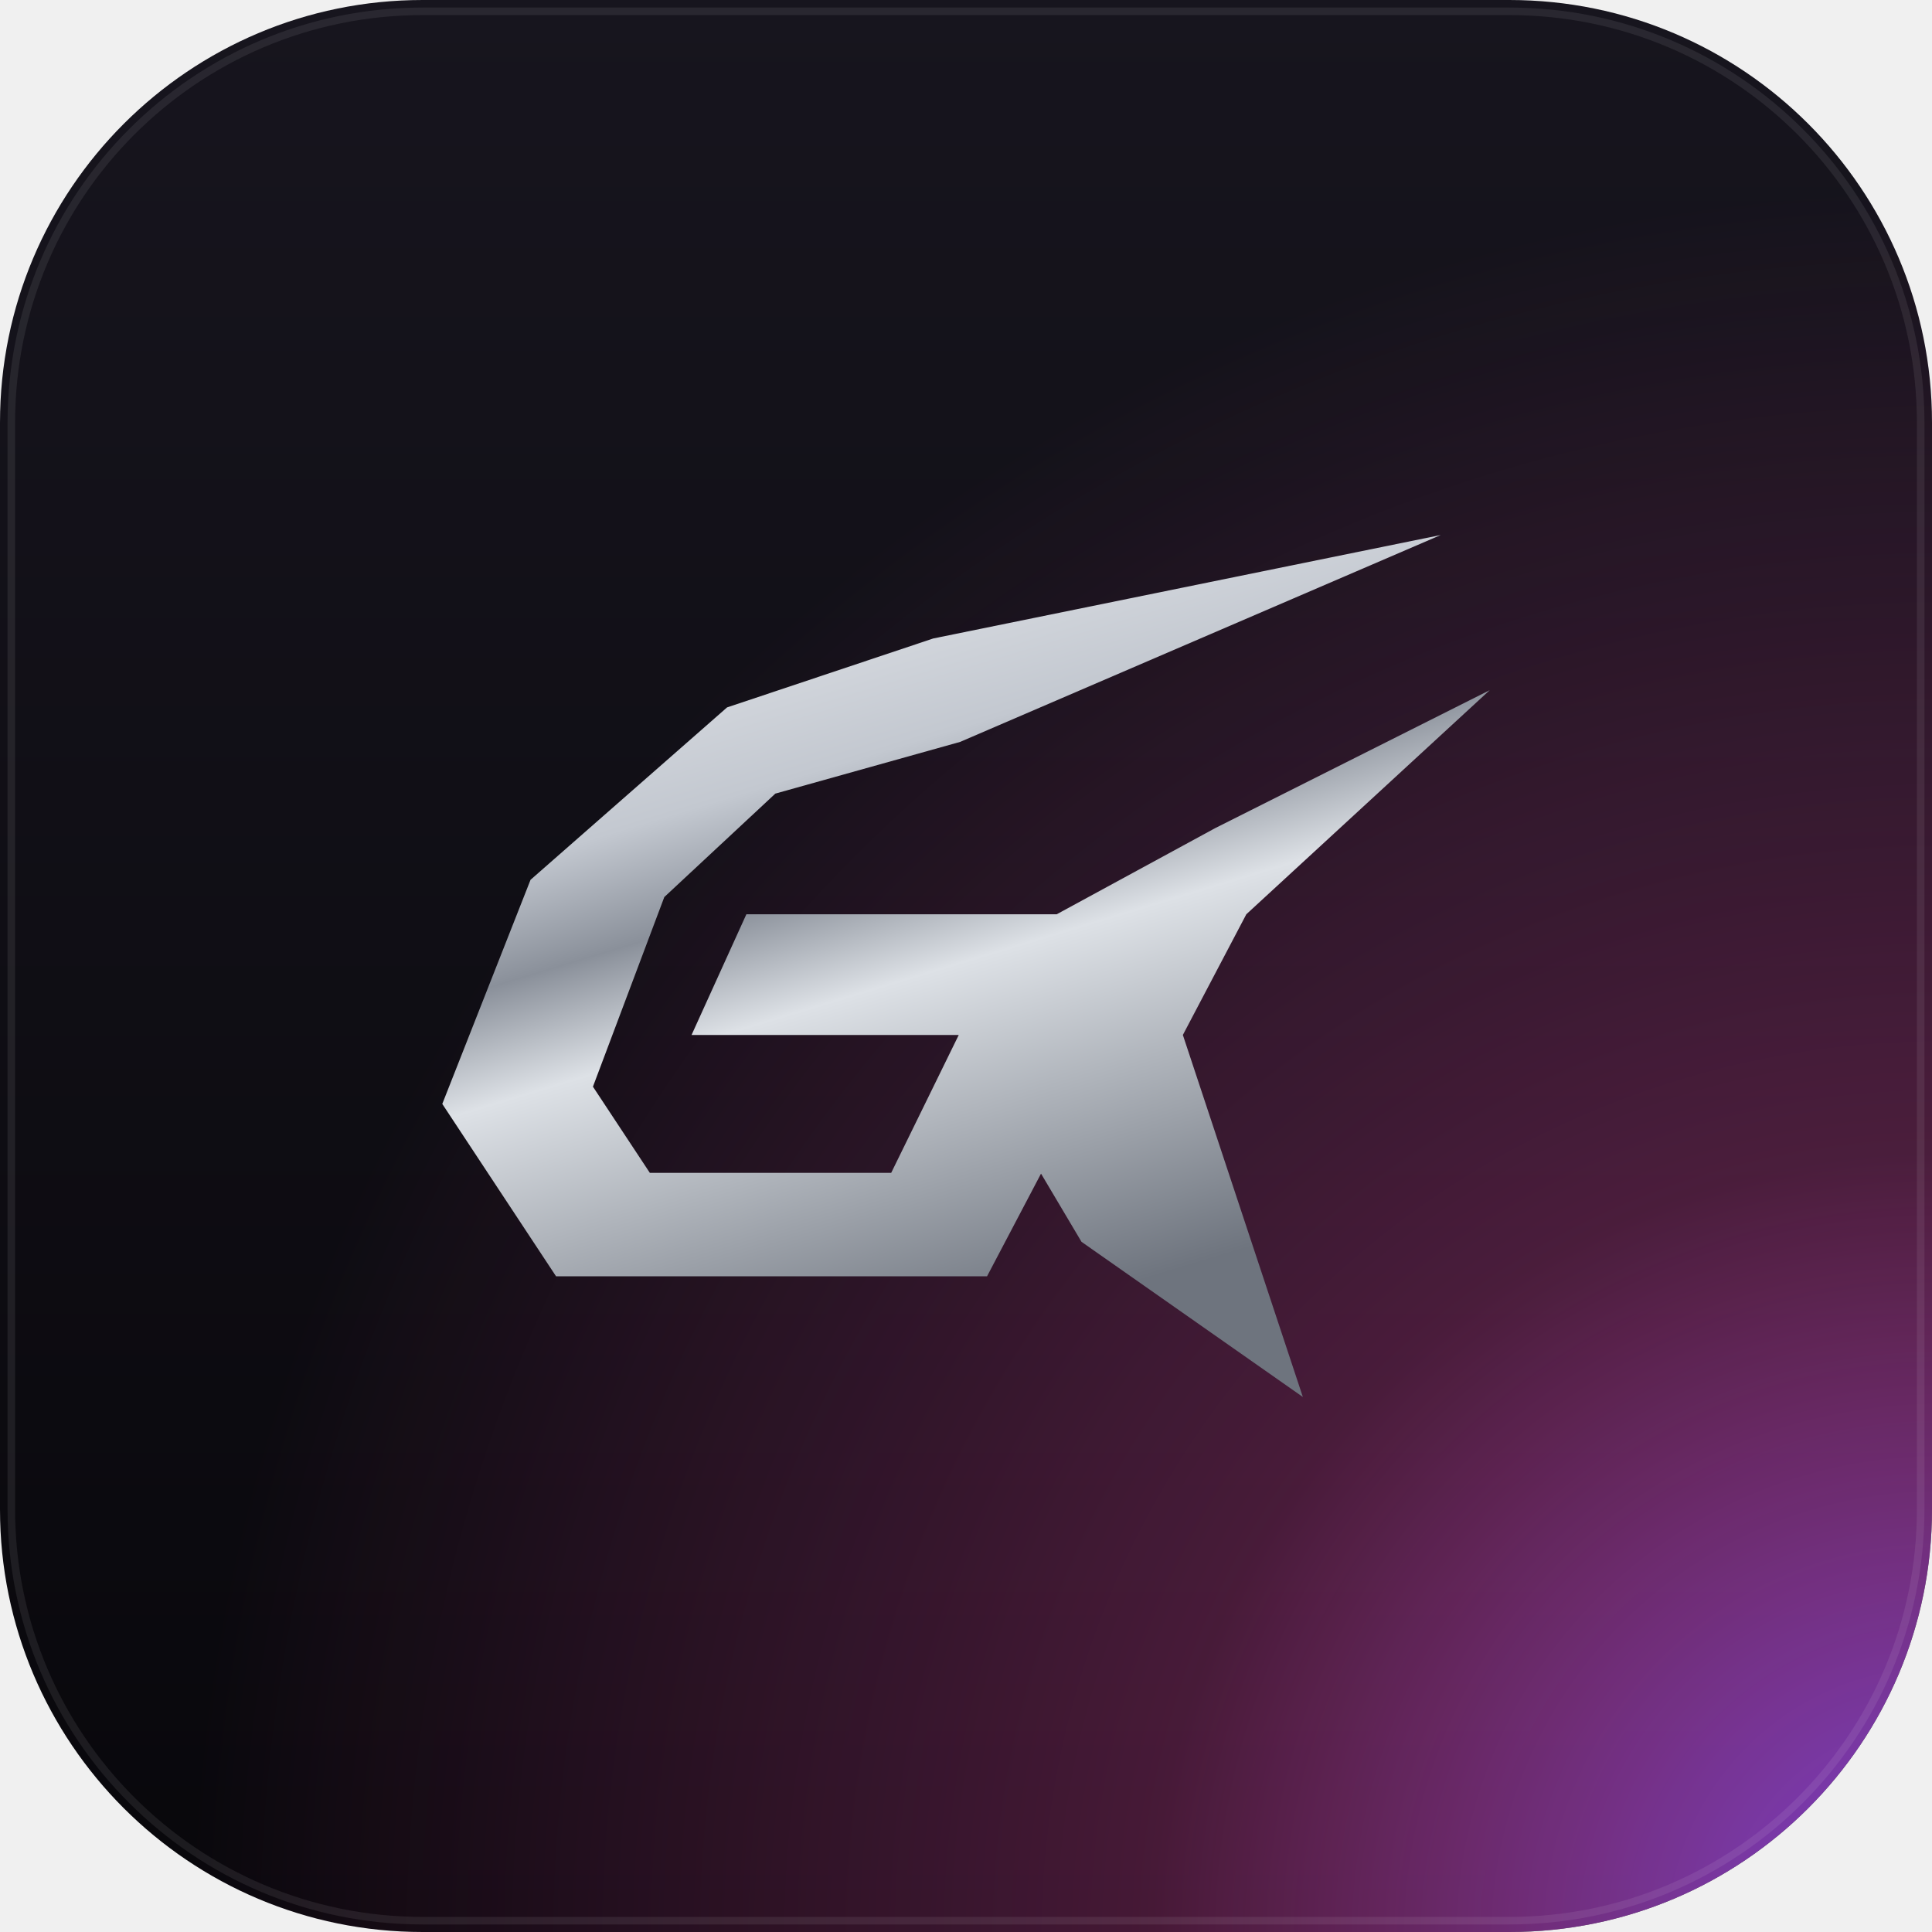
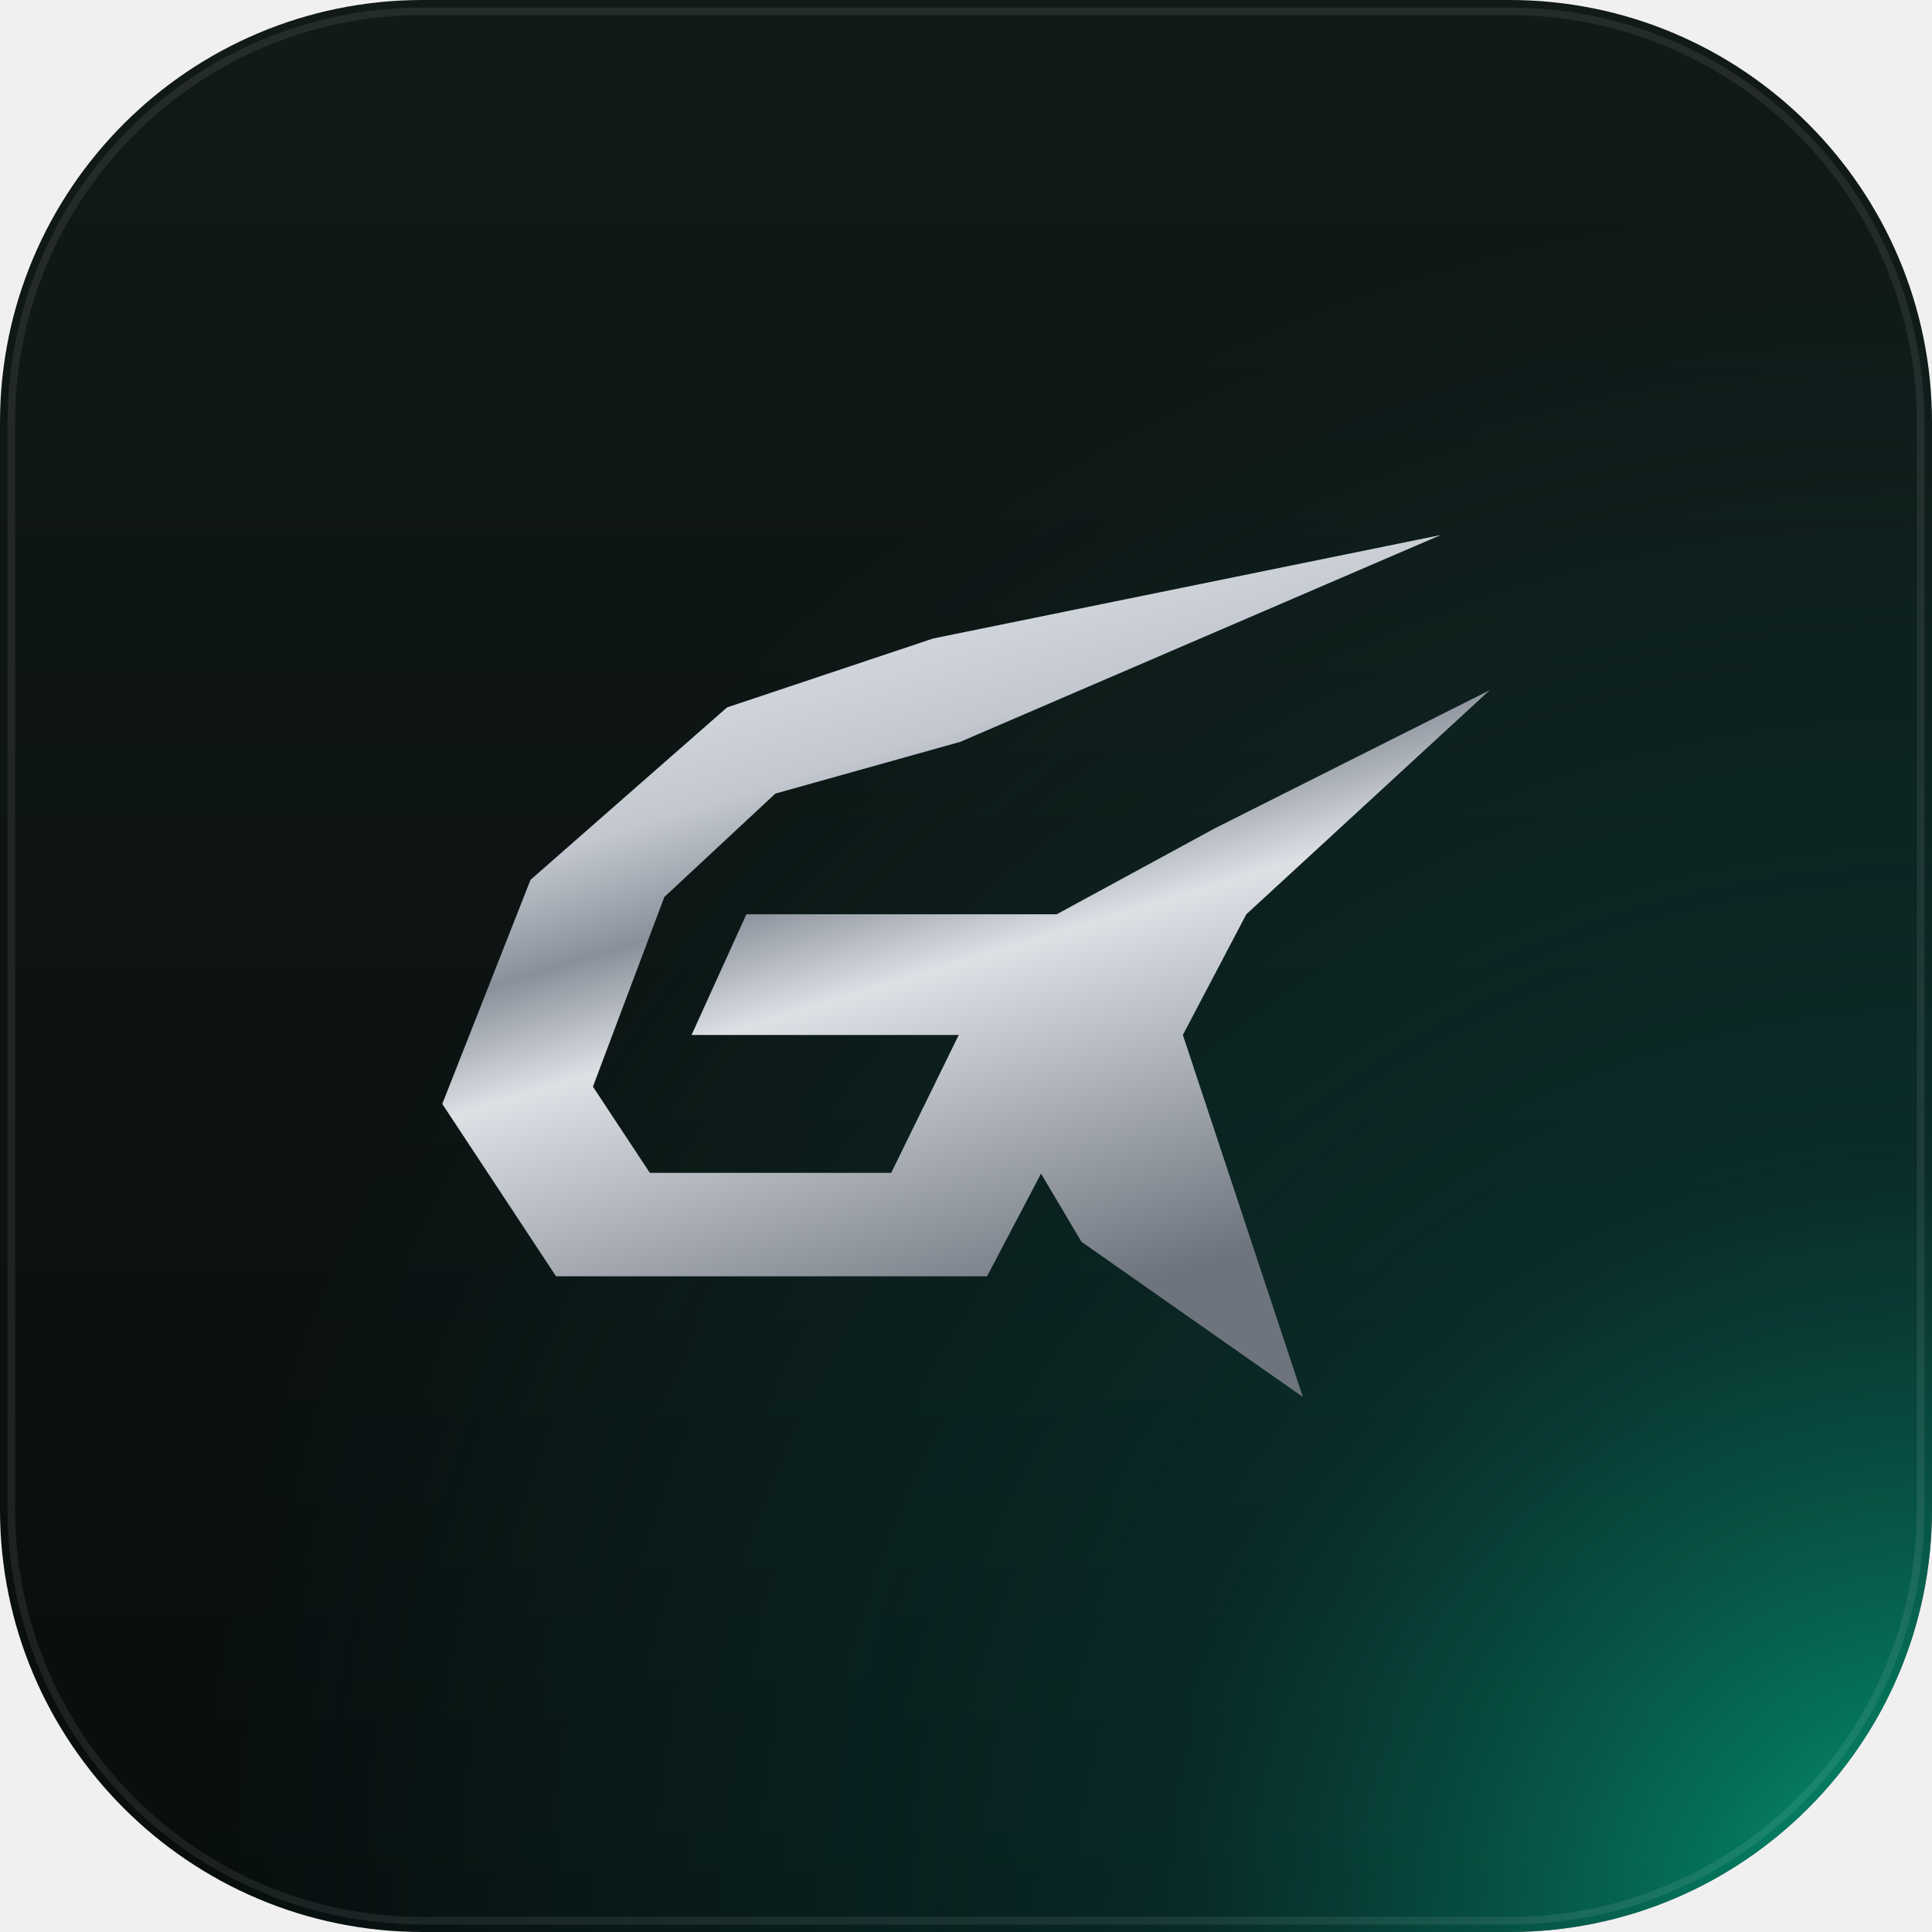
<svg xmlns="http://www.w3.org/2000/svg" viewBox="0 0 1024.00 1024.00" width="1024" height="1024">
  <defs>
    <linearGradient id="tile" x1="0" y1="0" x2="0" y2="1">
-       <stop offset="0" stop-color="#17151E" />
-       <stop offset="1" stop-color="#08070B" />
+       <stop offset="0" stop-color="#111A18" />
+       <stop offset="1" stop-color="#080D0D" />
    </linearGradient>
    <radialGradient id="glow" cx="1" cy="1" r="0.9">
-       <stop offset="0" stop-color="#8C4CF7" stop-opacity="0.85" />
-       <stop offset="0.45" stop-color="#FF4FB8" stop-opacity="0.25" />
-       <stop offset="1" stop-color="#FF4FB8" stop-opacity="0" />
+       <stop offset="0" stop-color="#00DDA5" stop-opacity="0.7" />
+       <stop offset="0.45" stop-color="#08776F" stop-opacity="0.25" />
+       <stop offset="1" stop-color="#08776F" stop-opacity="0" />
    </radialGradient>
    <linearGradient id="chrome-icon" x1="225" y1="274" x2="369" y2="750" gradientUnits="userSpaceOnUse">
      <stop offset="0" stop-color="#F7F8FA" />
      <stop offset="0.38" stop-color="#C3C8D0" />
      <stop offset="0.5" stop-color="#8A909A" />
      <stop offset="0.62" stop-color="#DDE1E6" />
      <stop offset="1" stop-color="#6E747E" />
    </linearGradient>
  </defs>
  <rect width="1024" height="1024" rx="224" fill="url(#tile)" />
  <rect width="1024" height="1024" rx="224" fill="url(#glow)" />
  <rect x="6" y="6" width="1012" height="1012" rx="218" fill="none" stroke="#FFFFFF" stroke-opacity="0.08" stroke-width="4" />
  <path fill="url(#chrome-icon)" fill-rule="nonzero" d="M234.42,585.10 L281.20,466.31 L385.36,374.94 L494.64,338.40 L763.63,283.57 L508.89,393.22 L410.94,420.63 L352.10,475.45 L314.27,575.96 L344.43,621.64 L472.35,621.64 L508.16,548.55 L590.40,548.55 L523.15,676.47 L294.72,676.47 Z M395.59,484.59 L660.57,484.59 L626.94,548.55 L366.54,548.55 Z M508.16,548.55 L626.94,548.55 L690.54,740.43 L573.22,658.19 Z M644.12,438.90 L789.58,365.81 L660.57,484.59 L560.06,484.59 Z" />
</svg>
